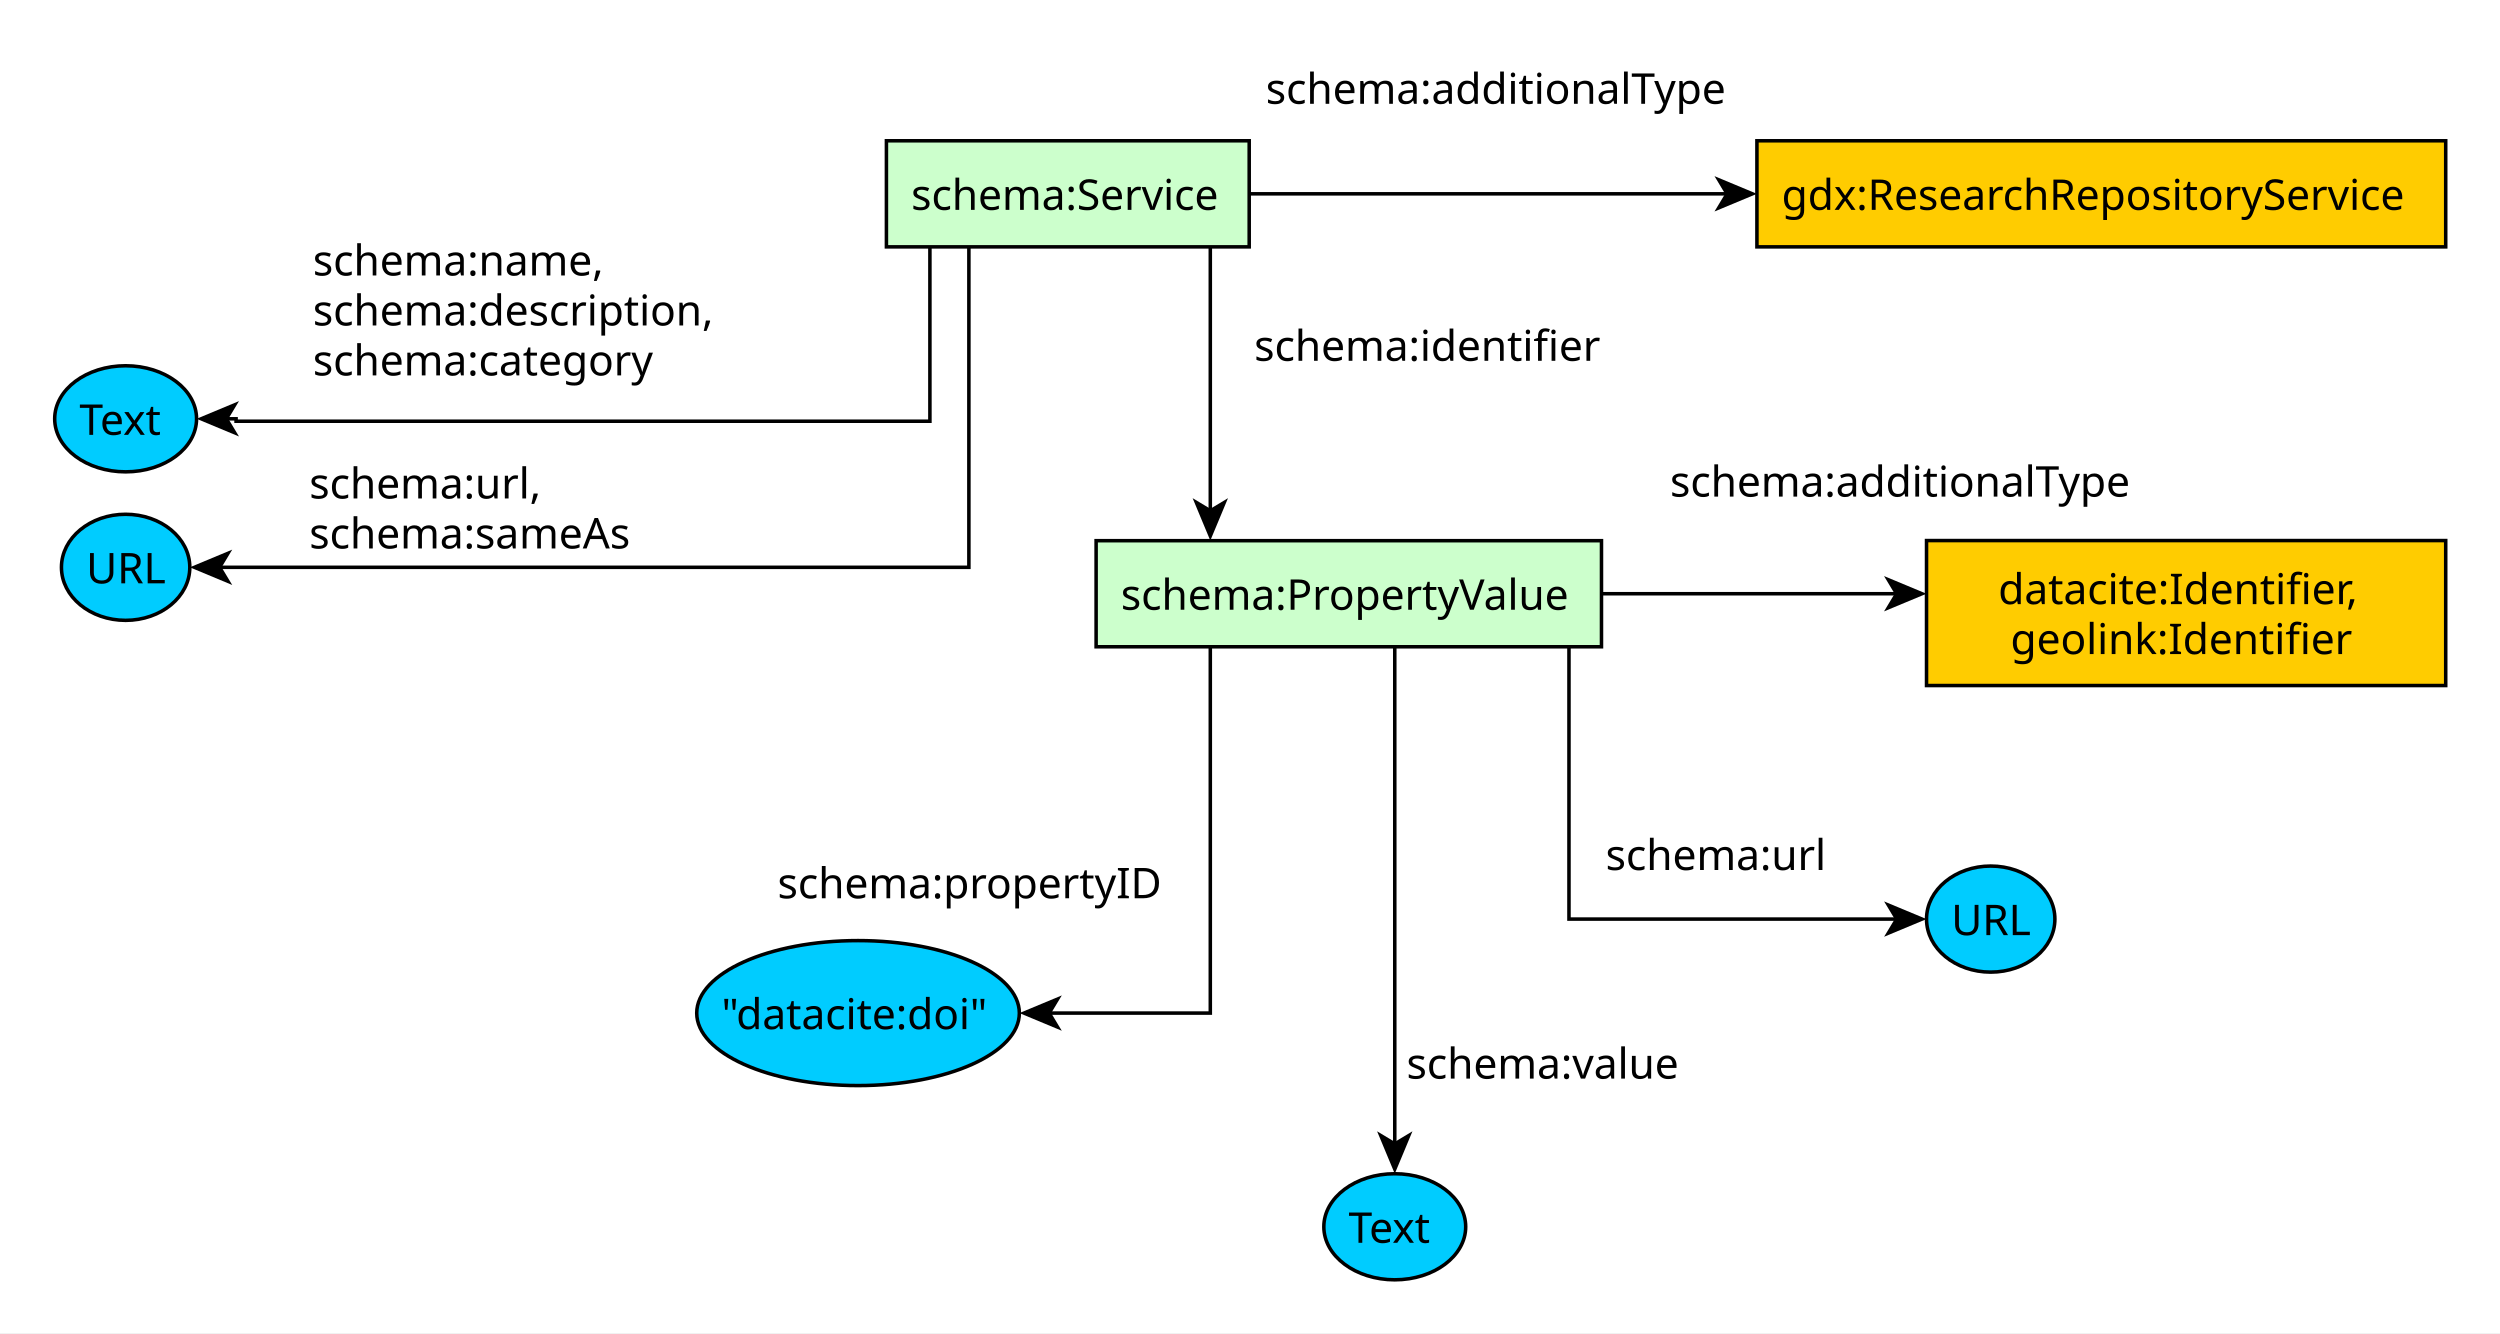
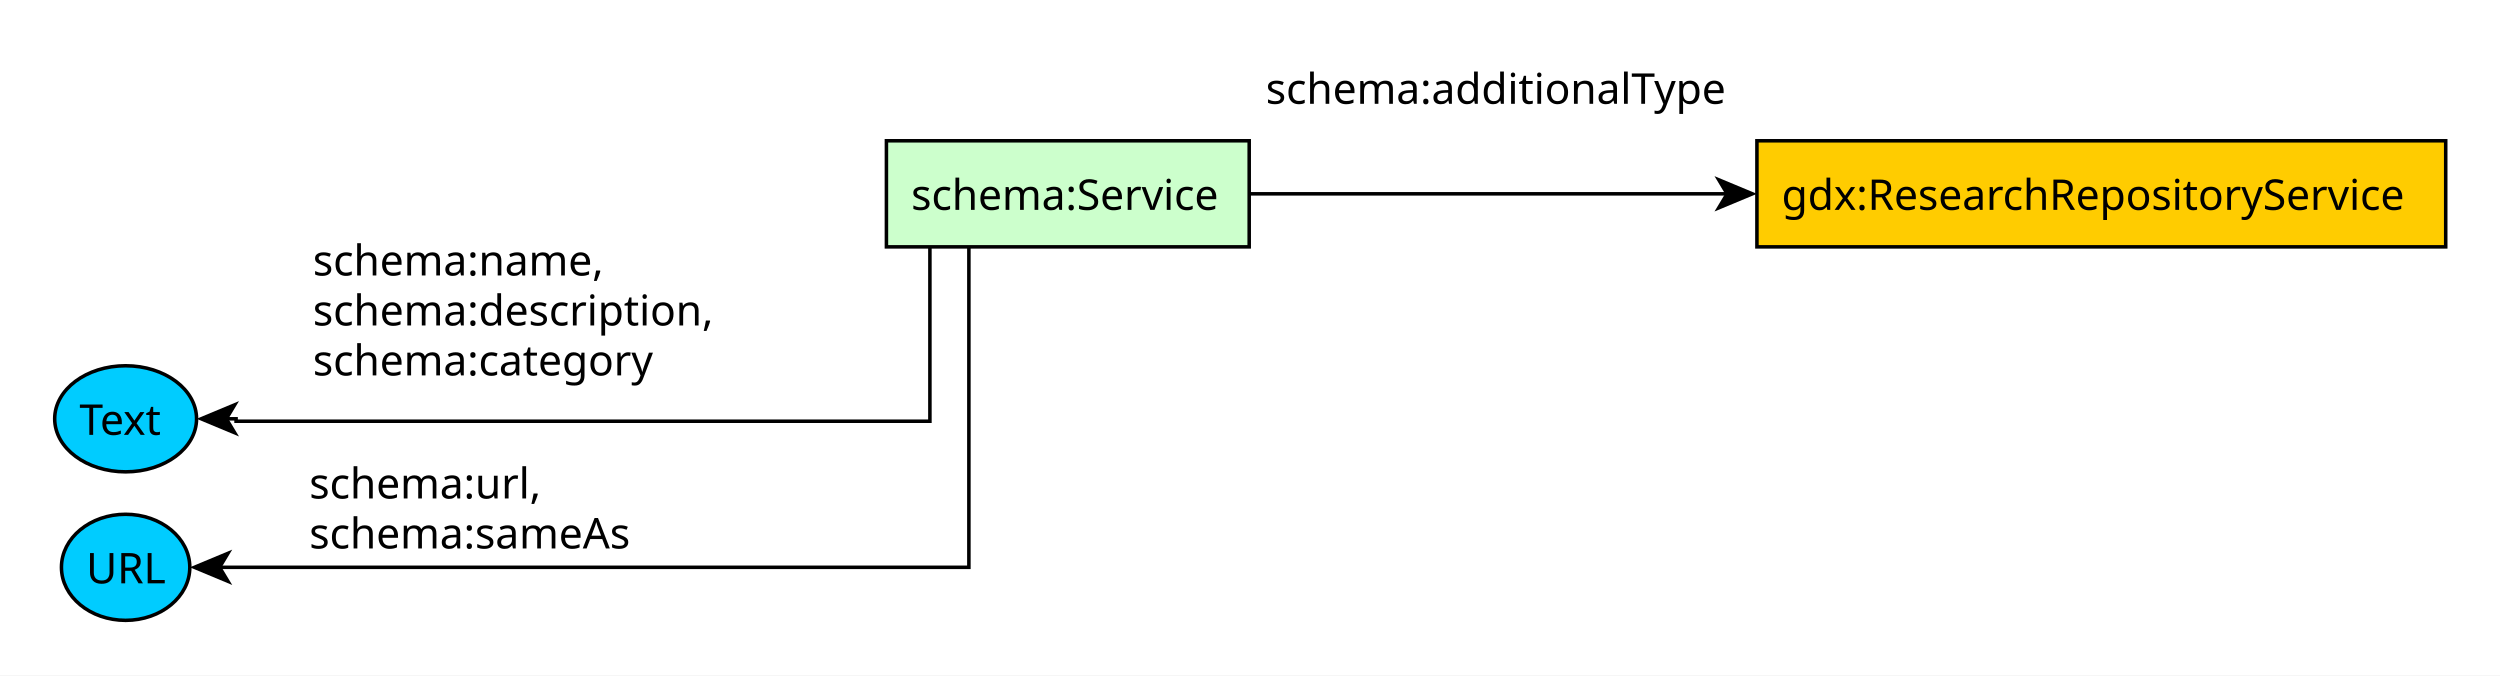
- <svg xmlns="http://www.w3.org/2000/svg" xmlns:xlink="http://www.w3.org/1999/xlink" fill-opacity="1" color-rendering="auto" color-interpolation="auto" text-rendering="auto" stroke="black" stroke-linecap="square" width="707" stroke-miterlimit="10" shape-rendering="auto" stroke-opacity="1" fill="black" stroke-dasharray="none" font-weight="normal" stroke-width="1" height="377" font-family="'Dialog'" font-style="normal" stroke-linejoin="miter" font-size="12px" stroke-dashoffset="0" image-rendering="auto">
+ <svg xmlns="http://www.w3.org/2000/svg" xmlns:xlink="http://www.w3.org/1999/xlink" fill-opacity="1" color-rendering="auto" color-interpolation="auto" text-rendering="auto" stroke="black" stroke-linecap="square" width="707" stroke-miterlimit="10" shape-rendering="auto" stroke-opacity="1" fill="black" stroke-dasharray="none" font-weight="normal" stroke-width="1" height="191" font-family="'Dialog'" font-style="normal" stroke-linejoin="miter" font-size="12px" stroke-dashoffset="0" image-rendering="auto">
  <defs id="genericDefs" />
  <g>
    <defs id="defs1">
      <clipPath clipPathUnits="userSpaceOnUse" id="clipPath1">
-         <path d="M0 0 L707 0 L707 377 L0 377 L0 0 Z" />
+         <path d="M0 0 L707 0 L707 191 L0 191 L0 0 Z" />
      </clipPath>
      <clipPath clipPathUnits="userSpaceOnUse" id="clipPath2">
-         <path d="M323 -638 L1030 -638 L1030 -261 L323 -261 L323 -638 Z" />
+         <path d="M323 -638 L1030 -638 L1030 -447 L323 -447 L323 -638 Z" />
      </clipPath>
    </defs>
    <g fill="white" text-rendering="geometricPrecision" shape-rendering="geometricPrecision" transform="translate(-323,638)" stroke="white">
-       <rect x="323" width="707" height="377" y="-638" clip-path="url(#clipPath2)" stroke="none" />
+       <rect x="323" width="707" height="191" y="-638" clip-path="url(#clipPath2)" stroke="none" />
    </g>
    <g id="y.node.0">
      <a target="_blank" xlink:type="simple" xlink:href="http://schema.org/Service" xlink:show="new">
        <g fill="rgb(204,255,204)" text-rendering="geometricPrecision" shape-rendering="geometricPrecision" transform="matrix(1,0,0,1,-323,638)" stroke="rgb(204,255,204)">
          <rect x="573.679" width="102.594" height="30" y="-598.188" stroke="none" />
        </g>
        <g text-rendering="geometricPrecision" stroke-miterlimit="1.45" shape-rendering="geometricPrecision" transform="matrix(1,0,0,1,-323,638)" stroke-linecap="butt">
          <rect fill="none" x="573.679" width="102.594" height="30" y="-598.188" />
        </g>
        <g>
          <g text-rendering="geometricPrecision" stroke-miterlimit="1.45" shape-rendering="geometricPrecision" font-family="sans-serif" transform="matrix(1,0,0,1,-323,638)" stroke-linecap="butt">
            <text x="580.679" xml:space="preserve" y="-578.653" stroke="none">schema:Service</text>
          </g>
        </g>
      </a>
    </g>
    <g id="y.node.1">
      <a target="_blank" xlink:type="simple" xlink:href="https://geodex.org/voc/ResearchRepositoryService" xlink:show="new">
        <g fill="rgb(255,204,0)" text-rendering="geometricPrecision" shape-rendering="geometricPrecision" transform="matrix(1,0,0,1,-323,638)" stroke="rgb(255,204,0)">
          <rect x="819.857" width="194.791" height="30" y="-598.188" stroke="none" />
        </g>
        <g text-rendering="geometricPrecision" stroke-miterlimit="1.45" shape-rendering="geometricPrecision" transform="matrix(1,0,0,1,-323,638)" stroke-linecap="butt">
          <rect fill="none" x="819.857" width="194.791" height="30" y="-598.188" />
        </g>
        <g>
          <g text-rendering="geometricPrecision" stroke-miterlimit="1.45" shape-rendering="geometricPrecision" font-family="sans-serif" transform="matrix(1,0,0,1,-323,638)" stroke-linecap="butt">
            <text x="826.857" xml:space="preserve" y="-578.653" stroke="none">gdx:ResearchRepositoryService</text>
          </g>
        </g>
      </a>
    </g>
    <g id="y.node.2">
      <g fill="rgb(0,204,255)" text-rendering="geometricPrecision" shape-rendering="geometricPrecision" transform="matrix(1,0,0,1,-323,638)" stroke="rgb(0,204,255)">
        <ellipse rx="20.061" ry="15" cx="358.526" cy="-519.564" stroke="none" />
      </g>
      <g text-rendering="geometricPrecision" stroke-miterlimit="1.45" shape-rendering="geometricPrecision" transform="matrix(1,0,0,1,-323,638)" stroke-linecap="butt">
        <ellipse rx="20.061" fill="none" ry="15" cx="358.526" cy="-519.564" />
      </g>
      <g>
        <g text-rendering="geometricPrecision" stroke-miterlimit="1.45" shape-rendering="geometricPrecision" font-family="sans-serif" transform="matrix(1,0,0,1,-323,638)" stroke-linecap="butt">
          <text x="345.465" xml:space="preserve" y="-515.028" stroke="none">Text</text>
        </g>
      </g>
    </g>
    <g id="y.node.3">
      <g fill="rgb(0,204,255)" text-rendering="geometricPrecision" shape-rendering="geometricPrecision" transform="matrix(1,0,0,1,-323,638)" stroke="rgb(0,204,255)">
        <ellipse rx="18.15" ry="15" cx="358.526" cy="-477.564" stroke="none" />
      </g>
      <g text-rendering="geometricPrecision" stroke-miterlimit="1.45" shape-rendering="geometricPrecision" transform="matrix(1,0,0,1,-323,638)" stroke-linecap="butt">
        <ellipse rx="18.15" fill="none" ry="15" cx="358.526" cy="-477.564" />
      </g>
      <g>
        <g text-rendering="geometricPrecision" stroke-miterlimit="1.45" shape-rendering="geometricPrecision" font-family="sans-serif" transform="matrix(1,0,0,1,-323,638)" stroke-linecap="butt">
          <text x="347.375" xml:space="preserve" y="-473.028" stroke="none">URL</text>
        </g>
      </g>
    </g>
-     <g id="y.node.4">
-       <a target="_blank" xlink:type="simple" xlink:href="http://www.sparontologies.net/ontologies/datacite/source.html#Identifier" xlink:show="new">
-         <g fill="rgb(255,204,0)" text-rendering="geometricPrecision" shape-rendering="geometricPrecision" transform="matrix(1,0,0,1,-323,638)" stroke="rgb(255,204,0)">
-           <rect x="867.822" width="146.826" height="41" y="-485.129" stroke="none" />
-         </g>
-         <g text-rendering="geometricPrecision" stroke-miterlimit="1.45" shape-rendering="geometricPrecision" transform="matrix(1,0,0,1,-323,638)" stroke-linecap="butt">
-           <rect fill="none" x="867.822" width="146.826" height="41" y="-485.129" />
-         </g>
-         <g>
-           <g text-rendering="geometricPrecision" stroke-miterlimit="1.45" shape-rendering="geometricPrecision" font-family="sans-serif" transform="matrix(1,0,0,1,-323,638)" stroke-linecap="butt">
-             <text x="888.108" xml:space="preserve" y="-467.16" stroke="none">datacite:Identifier,</text>
-             <text x="891.58" xml:space="preserve" y="-453.027" stroke="none">geolink:Identifier</text>
-           </g>
-         </g>
-       </a>
-     </g>
-     <g id="y.node.5">
-       <a target="_blank" xlink:type="simple" xlink:href="https://schema.org/PropertyValue" xlink:show="new">
-         <g fill="rgb(204,255,204)" text-rendering="geometricPrecision" shape-rendering="geometricPrecision" transform="matrix(1,0,0,1,-323,638)" stroke="rgb(204,255,204)">
-           <rect x="632.981" width="142.918" height="30" y="-485.094" stroke="none" />
-         </g>
-         <g text-rendering="geometricPrecision" stroke-miterlimit="1.45" shape-rendering="geometricPrecision" transform="matrix(1,0,0,1,-323,638)" stroke-linecap="butt">
-           <rect fill="none" x="632.981" width="142.918" height="30" y="-485.094" />
-         </g>
-         <g>
-           <g text-rendering="geometricPrecision" stroke-miterlimit="1.45" shape-rendering="geometricPrecision" font-family="sans-serif" transform="matrix(1,0,0,1,-323,638)" stroke-linecap="butt">
-             <text x="639.981" xml:space="preserve" y="-465.559" stroke="none">schema:PropertyValue</text>
-           </g>
-         </g>
-       </a>
-     </g>
-     <g id="y.node.6">
-       <g fill="rgb(0,204,255)" text-rendering="geometricPrecision" shape-rendering="geometricPrecision" transform="matrix(1,0,0,1,-323,638)" stroke="rgb(0,204,255)">
-         <ellipse rx="45.619" ry="20.5" cx="565.652" cy="-351.5" stroke="none" />
-       </g>
-       <g text-rendering="geometricPrecision" stroke-miterlimit="1.45" shape-rendering="geometricPrecision" transform="matrix(1,0,0,1,-323,638)" stroke-linecap="butt">
-         <ellipse rx="45.619" fill="none" ry="20.5" cx="565.652" cy="-351.5" />
-       </g>
-       <g>
-         <g text-rendering="geometricPrecision" stroke-miterlimit="1.45" shape-rendering="geometricPrecision" font-family="sans-serif" transform="matrix(1,0,0,1,-323,638)" stroke-linecap="butt">
-           <text x="527.033" xml:space="preserve" y="-346.965" stroke="none">"datacite:doi"</text>
-         </g>
-       </g>
-     </g>
-     <g id="y.node.7">
-       <g fill="rgb(0,204,255)" text-rendering="geometricPrecision" shape-rendering="geometricPrecision" transform="matrix(1,0,0,1,-323,638)" stroke="rgb(0,204,255)">
-         <ellipse rx="20.061" ry="15" cx="717.44" cy="-291.069" stroke="none" />
-       </g>
-       <g text-rendering="geometricPrecision" stroke-miterlimit="1.45" shape-rendering="geometricPrecision" transform="matrix(1,0,0,1,-323,638)" stroke-linecap="butt">
-         <ellipse rx="20.061" fill="none" ry="15" cx="717.44" cy="-291.069" />
-       </g>
-       <g>
-         <g text-rendering="geometricPrecision" stroke-miterlimit="1.45" shape-rendering="geometricPrecision" font-family="sans-serif" transform="matrix(1,0,0,1,-323,638)" stroke-linecap="butt">
-           <text x="704.379" xml:space="preserve" y="-286.534" stroke="none">Text</text>
-         </g>
-       </g>
-     </g>
-     <g id="y.node.8">
-       <g fill="rgb(0,204,255)" text-rendering="geometricPrecision" shape-rendering="geometricPrecision" transform="matrix(1,0,0,1,-323,638)" stroke="rgb(0,204,255)">
-         <ellipse rx="18.15" ry="15" cx="885.973" cy="-378.082" stroke="none" />
-       </g>
-       <g text-rendering="geometricPrecision" stroke-miterlimit="1.45" shape-rendering="geometricPrecision" transform="matrix(1,0,0,1,-323,638)" stroke-linecap="butt">
-         <ellipse rx="18.15" fill="none" ry="15" cx="885.973" cy="-378.082" />
-       </g>
-       <g>
-         <g text-rendering="geometricPrecision" stroke-miterlimit="1.45" shape-rendering="geometricPrecision" font-family="sans-serif" transform="matrix(1,0,0,1,-323,638)" stroke-linecap="butt">
-           <text x="874.822" xml:space="preserve" y="-373.546" stroke="none">URL</text>
-         </g>
-       </g>
-     </g>
    <g id="y.edge.0">
      <g text-rendering="geometricPrecision" stroke-miterlimit="1.45" shape-rendering="geometricPrecision" transform="matrix(1,0,0,1,-323,638)" stroke-linecap="butt">
        <path fill="none" d="M676.273 -583.188 L811.857 -583.188" />
        <path d="M819.857 -583.188 L807.857 -588.188 L810.857 -583.188 L807.857 -578.188 Z" stroke="none" />
      </g>
      <g>
        <g text-rendering="geometricPrecision" stroke-miterlimit="1.45" shape-rendering="geometricPrecision" font-family="sans-serif" transform="matrix(1,0,0,1,-323,638)" stroke-linecap="butt">
          <text x="680.97" xml:space="preserve" y="-608.653" stroke="none">schema:additionalType</text>
        </g>
      </g>
    </g>
    <g id="y.edge.1">
      <g text-rendering="geometricPrecision" stroke-miterlimit="1.45" shape-rendering="geometricPrecision" transform="matrix(1,0,0,1,-323,638)" stroke-linecap="butt">
        <path fill="none" d="M585.976 -568.21 L585.976 -518.876 L389.762 -518.876 L389.762 -519.564 L386.586 -519.564" />
        <path d="M378.586 -519.564 L390.586 -514.564 L387.586 -519.564 L390.586 -524.564 Z" stroke="none" />
      </g>
      <g>
        <g text-rendering="geometricPrecision" stroke-miterlimit="1.45" shape-rendering="geometricPrecision" font-family="sans-serif" transform="matrix(1,0,0,1,-323,638)" stroke-linecap="butt">
          <text x="411.485" xml:space="preserve" y="-560.098" stroke="none">schema:name,</text>
          <text x="411.485" xml:space="preserve" y="-545.965" stroke="none">schema:description,</text>
          <text x="411.485" xml:space="preserve" y="-531.832" stroke="none">schema:category</text>
        </g>
      </g>
    </g>
-     <g id="y.edge.4">
+     <g id="y.edge.2">
      <g text-rendering="geometricPrecision" stroke-miterlimit="1.45" shape-rendering="geometricPrecision" transform="matrix(1,0,0,1,-323,638)" stroke-linecap="butt">
        <path fill="none" d="M597 -568.206 L597 -477.564 L384.676 -477.564" />
        <path d="M376.676 -477.564 L388.676 -472.564 L385.676 -477.564 L388.676 -482.564 Z" stroke="none" />
      </g>
      <g>
        <g text-rendering="geometricPrecision" stroke-miterlimit="1.45" shape-rendering="geometricPrecision" font-family="sans-serif" transform="matrix(1,0,0,1,-323,638)" stroke-linecap="butt">
          <text x="410.474" xml:space="preserve" y="-497.031" stroke="none">schema:url,</text>
          <text x="410.474" xml:space="preserve" y="-482.898" stroke="none">schema:sameAs</text>
        </g>
      </g>
    </g>
-     <g id="y.edge.3">
-       <g text-rendering="geometricPrecision" stroke-miterlimit="1.45" shape-rendering="geometricPrecision" transform="matrix(1,0,0,1,-323,638)" stroke-linecap="butt">
-         <path fill="none" d="M665.274 -568.21 L665.274 -493.119" />
-         <path d="M665.274 -485.119 L670.274 -497.119 L665.274 -494.119 L660.274 -497.119 Z" stroke="none" />
-       </g>
-       <g>
-         <g text-rendering="geometricPrecision" stroke-miterlimit="1.45" shape-rendering="geometricPrecision" font-family="sans-serif" transform="matrix(1,0,0,1,-323,638)" stroke-linecap="butt">
-           <text x="677.694" xml:space="preserve" y="-535.965" stroke="none">schema:identifier</text>
-         </g>
-       </g>
-     </g>
-     <g id="y.edge.2">
-       <g text-rendering="geometricPrecision" stroke-miterlimit="1.45" shape-rendering="geometricPrecision" transform="matrix(1,0,0,1,-323,638)" stroke-linecap="butt">
-         <path fill="none" d="M775.875 -470.094 L859.802 -470.094" />
-         <path d="M867.802 -470.094 L855.802 -475.094 L858.802 -470.094 L855.802 -465.094 Z" stroke="none" />
-       </g>
-       <g>
-         <g text-rendering="geometricPrecision" stroke-miterlimit="1.45" shape-rendering="geometricPrecision" font-family="sans-serif" transform="matrix(1,0,0,1,-323,638)" stroke-linecap="butt">
-           <text x="795.291" xml:space="preserve" y="-497.559" stroke="none">schema:additionalType</text>
-         </g>
-       </g>
-     </g>
-     <g id="y.edge.5">
-       <g text-rendering="geometricPrecision" stroke-miterlimit="1.45" shape-rendering="geometricPrecision" transform="matrix(1,0,0,1,-323,638)" stroke-linecap="butt">
-         <path fill="none" d="M665.274 -455.067 L665.274 -351.5 L619.277 -351.5" />
-         <path d="M611.277 -351.5 L623.277 -346.5 L620.277 -351.5 L623.277 -356.5 Z" stroke="none" />
-       </g>
-       <g>
-         <g text-rendering="geometricPrecision" stroke-miterlimit="1.45" shape-rendering="geometricPrecision" font-family="sans-serif" transform="matrix(1,0,0,1,-323,638)" stroke-linecap="butt">
-           <text x="542.895" xml:space="preserve" y="-383.965" stroke="none">schema:propertyID</text>
-         </g>
-       </g>
-     </g>
-     <g id="y.edge.7">
-       <g text-rendering="geometricPrecision" stroke-miterlimit="1.45" shape-rendering="geometricPrecision" transform="matrix(1,0,0,1,-323,638)" stroke-linecap="butt">
-         <path fill="none" d="M717.44 -455.103 L717.44 -314.069" />
-         <path d="M717.44 -306.069 L722.44 -318.069 L717.44 -315.069 L712.44 -318.069 Z" stroke="none" />
-       </g>
-       <g>
-         <g text-rendering="geometricPrecision" stroke-miterlimit="1.45" shape-rendering="geometricPrecision" font-family="sans-serif" transform="matrix(1,0,0,1,-323,638)" stroke-linecap="butt">
-           <text x="720.769" xml:space="preserve" y="-332.965" stroke="none">schema:value</text>
-         </g>
-       </g>
-     </g>
-     <g id="y.edge.6">
-       <g text-rendering="geometricPrecision" stroke-miterlimit="1.45" shape-rendering="geometricPrecision" transform="matrix(1,0,0,1,-323,638)" stroke-linecap="butt">
-         <path fill="none" d="M766.706 -455.133 L766.706 -378.082 L859.822 -378.082" />
-         <path d="M867.822 -378.082 L855.822 -383.082 L858.822 -378.082 L855.822 -373.082 Z" stroke="none" />
-       </g>
-       <g>
-         <g text-rendering="geometricPrecision" stroke-miterlimit="1.45" shape-rendering="geometricPrecision" font-family="sans-serif" transform="matrix(1,0,0,1,-323,638)" stroke-linecap="butt">
-           <text x="777.075" xml:space="preserve" y="-391.965" stroke="none">schema:url</text>
-         </g>
-       </g>
-     </g>
  </g>
</svg>
